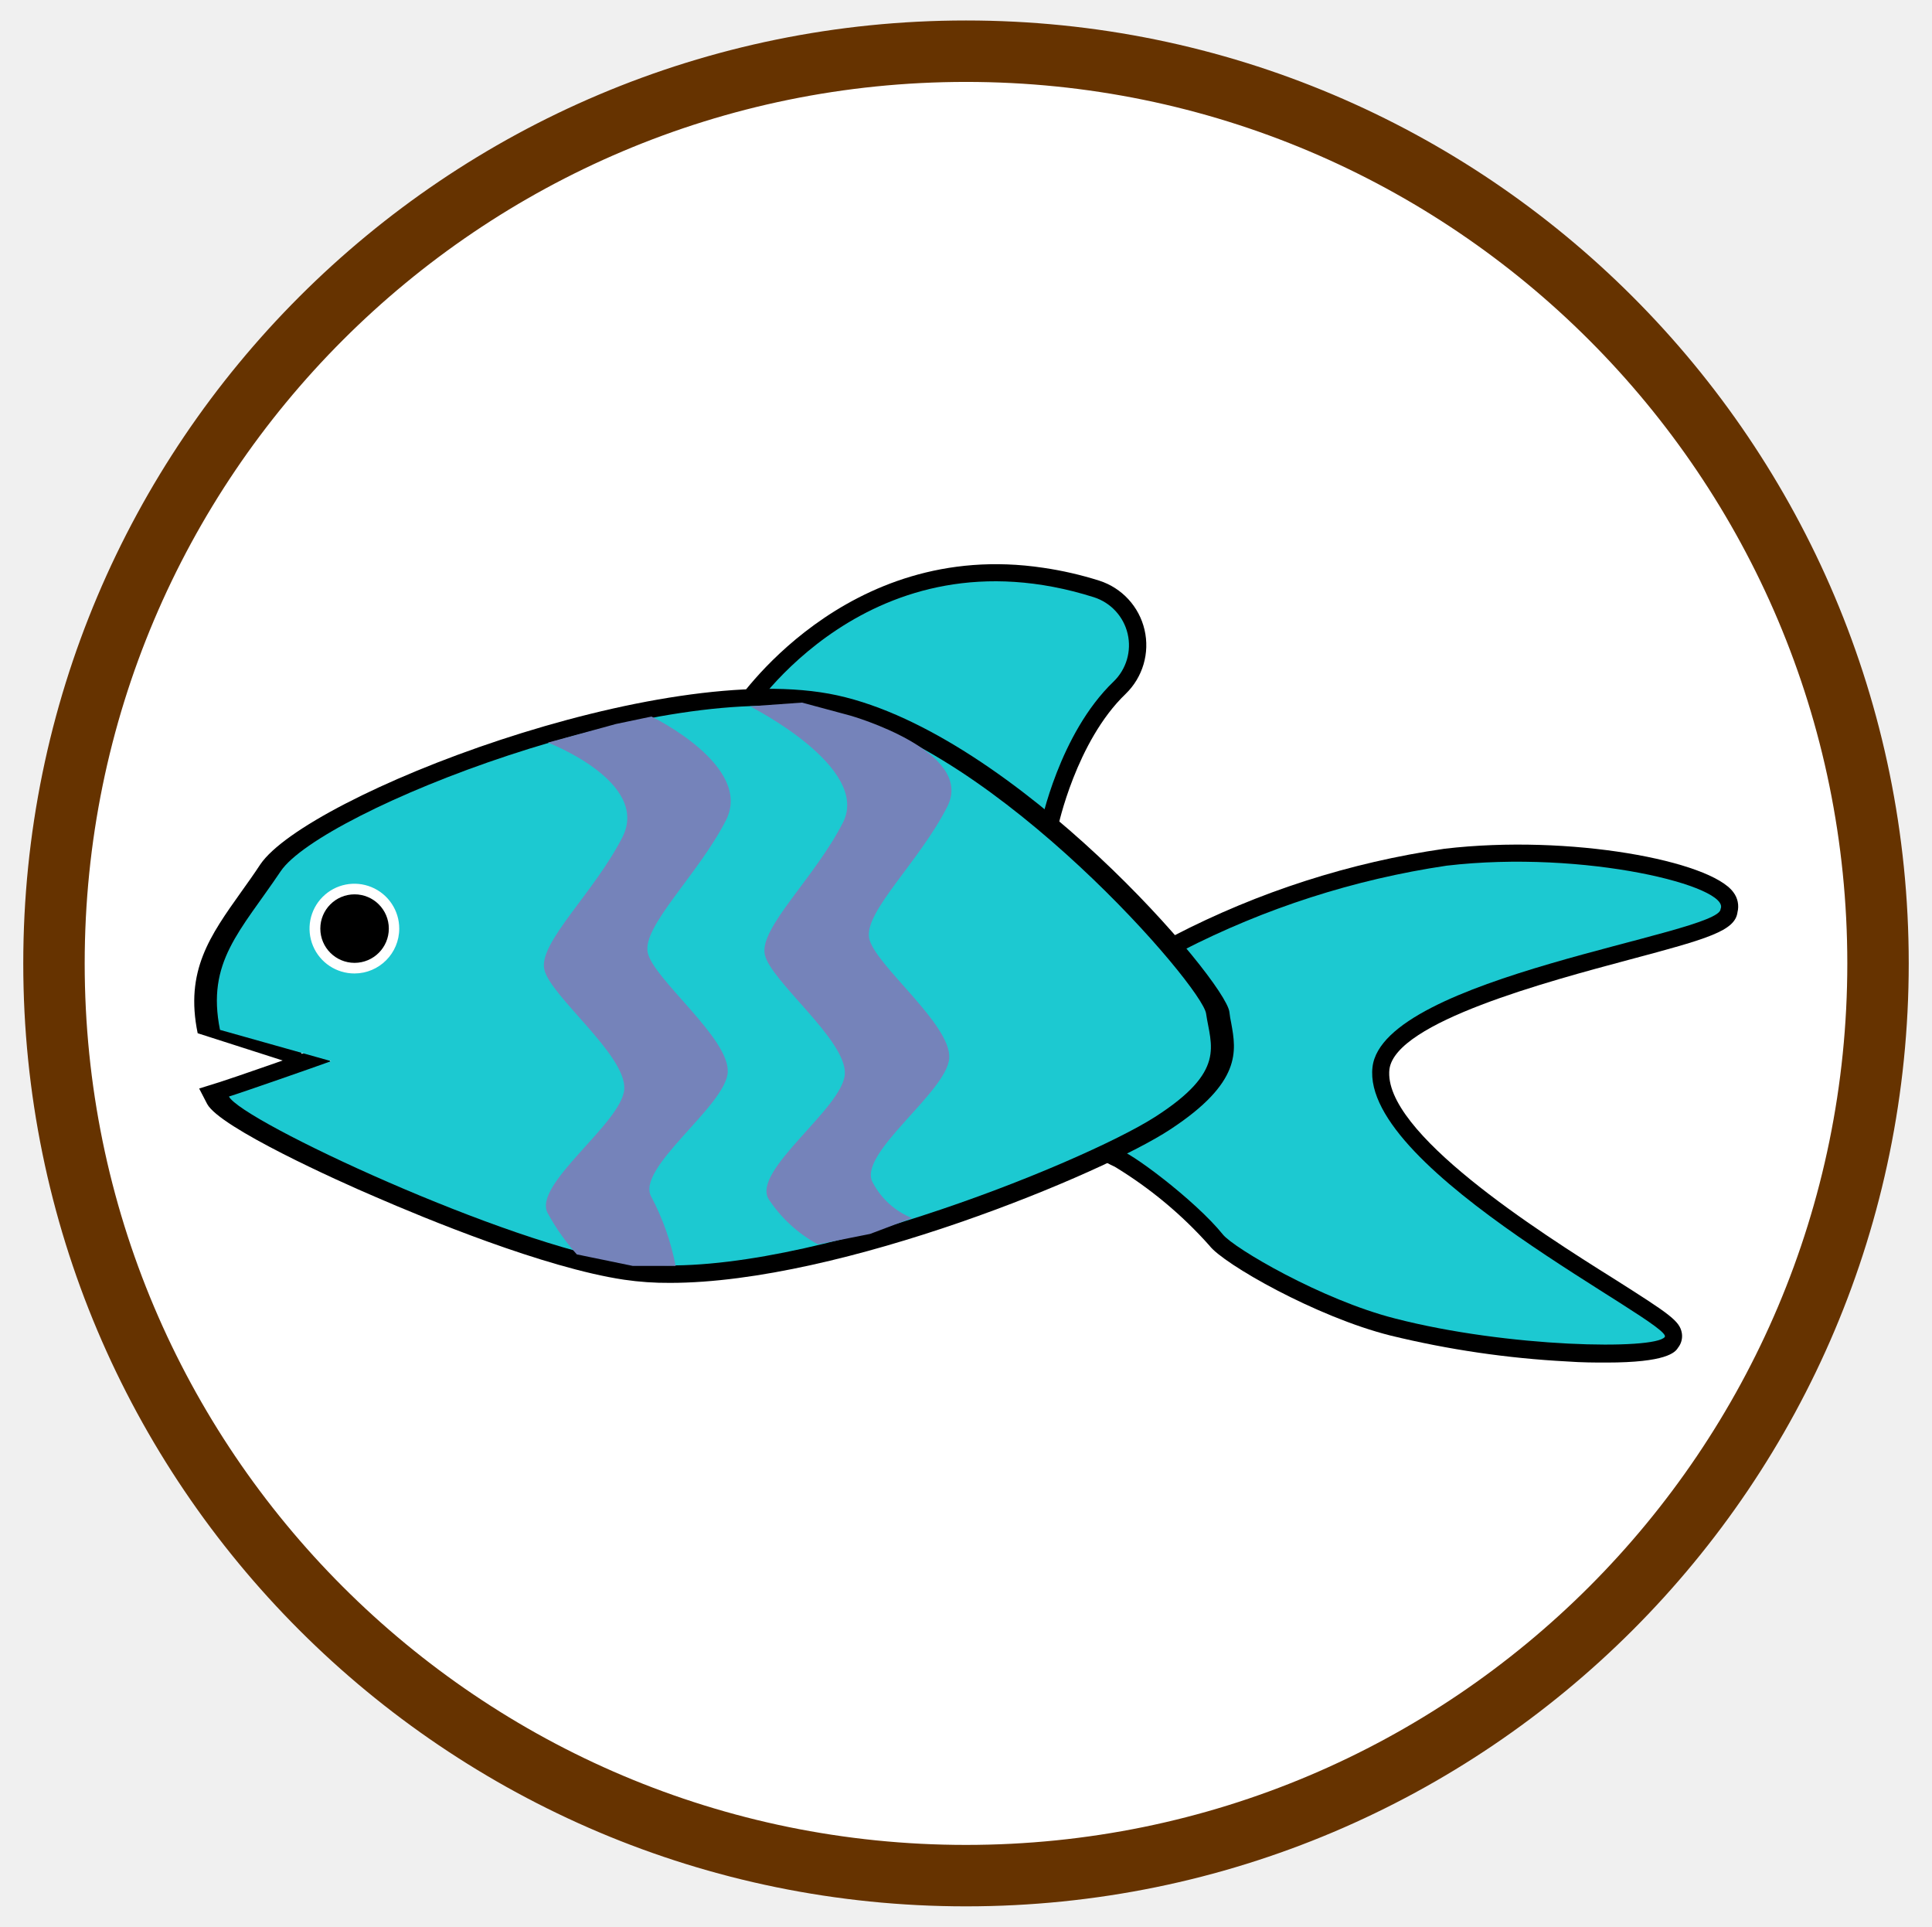
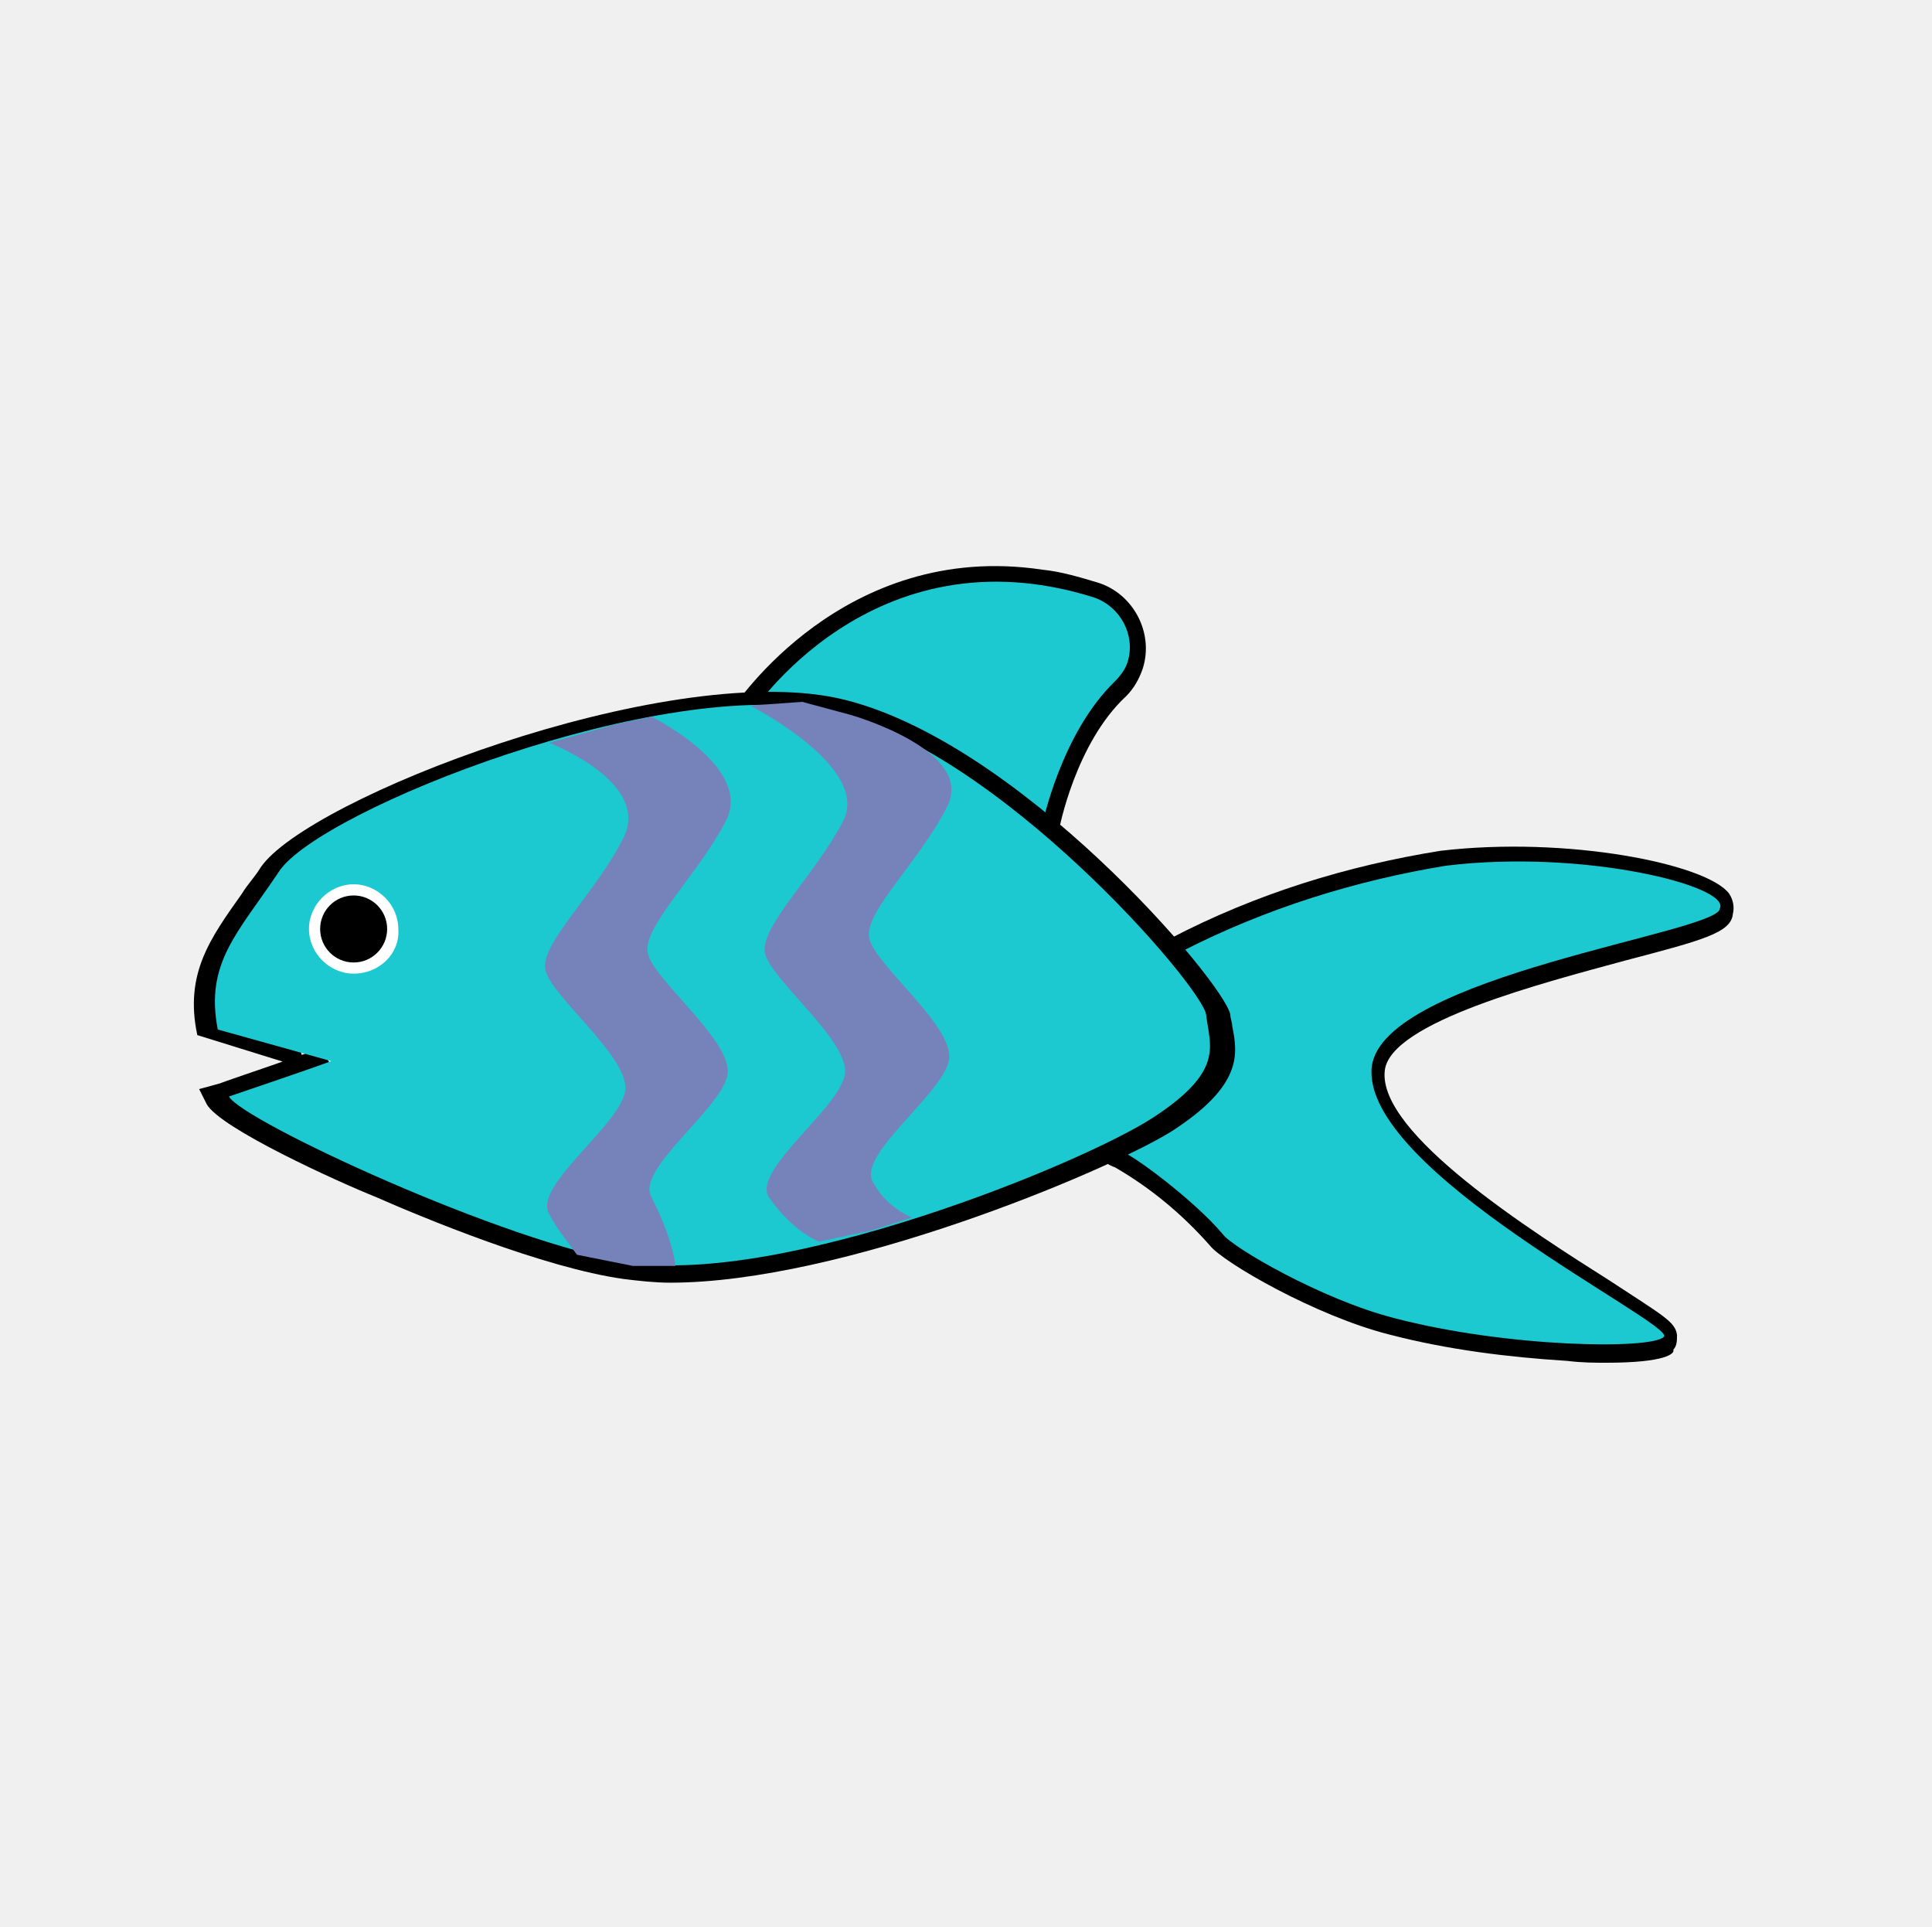
- <svg xmlns="http://www.w3.org/2000/svg" id="Layer_1" data-name="Layer 1" viewBox="0 0 103.8 103.5">
-   <defs>
-     <style>.cls-1,.cls-4{fill:#fff;}.cls-1{stroke:#630;stroke-miterlimit:10;stroke-width:3.3px;}.cls-2{fill:#1cc9d1;}.cls-3{fill:#7583ba;}</style>
-   </defs>
-   <circle class="cls-1" cx="51.9" cy="51.75" r="49" />
-   <path d="M54.93,44.54l.09-.45c0-.21,1.08-5.17,4.17-8.14a1.79,1.79,0,0,0-.69-3,17.74,17.74,0,0,0-2.74-.64C46.27,30.88,41.24,38.57,41,38.9l-.25.38-1.56-1,.25-.39c.06-.09,5.92-9,16.62-7.39a19.15,19.15,0,0,1,3,.69,3.64,3.64,0,0,1,1.42,6.08c-2.66,2.55-3.64,7.13-3.64,7.18l-.1.45Z" />
-   <path d="M56.37,44.37l-.9-.19c0-.2,1.05-5,4-7.9a2.25,2.25,0,0,0-.88-3.76c-11.57-3.66-17.74,5.73-18,6.13l-.78-.5c.07-.1,6.79-10.38,19-6.51A3.18,3.18,0,0,1,60.15,37C57.37,39.62,56.38,44.32,56.37,44.37Z" />
-   <path class="cls-2" d="M40.25,38.4s6.46-10.13,18.52-6.32a2.71,2.71,0,0,1,1.06,4.53c-2.93,2.81-3.91,7.67-3.91,7.67" />
-   <path d="M86.31,73.19c-.61,0-1.31,0-2.13-.06a51.38,51.38,0,0,1-9.47-1.39c-4-1-9-3.86-9.73-4.83a22.27,22.27,0,0,0-5.09-4.24,7.63,7.63,0,0,1-.92-.5l.72-1.84c.79,0,5,3.22,6.73,5.43A28,28,0,0,0,75.16,70,47.27,47.27,0,0,0,87.4,71.32l-1.63-1C79,66,72.34,61.39,72.82,57.21c.4-3.5,6.71-5.44,14.28-7.44,1.43-.38,3-.8,3.92-1.12-1.88-.8-7.37-1.91-13.2-1.23a45.06,45.06,0,0,0-13.88,4.46l-.87-1.62a45.85,45.85,0,0,1,14.54-4.67c6.75-.79,14.3.65,15.52,2.34A1.26,1.26,0,0,1,93.35,49c-.13,1-1.57,1.42-5.78,2.54C83.16,52.72,75,54.89,74.65,57.43c-.39,3.37,8,8.72,12.11,11.29,2.93,1.86,3.49,2.23,3.6,2.89a1,1,0,0,1-.21.79C90,72.65,89.51,73.19,86.31,73.19Z" />
-   <path class="cls-2" d="M63.51,51.07A45.78,45.78,0,0,1,77.72,46.5c7.44-.87,15.29,1.12,14.72,2.33,0,1.35-18.14,3.63-18.7,8.49-.65,5.6,16.26,13.8,15.7,14.5s-8.43.57-14.5-1c-3.93-1-8.66-3.78-9.24-4.51-1.49-1.85-5.12-4.55-5.61-4.55" />
-   <path d="M36,68.91a16.15,16.15,0,0,1-2.47-.17c-4.3-.64-10.76-3.32-13.34-4.44-2-.85-8.38-3.73-9.06-5l-.43-.83,1.12-.35c.53-.16,4.66-1.6,5.41-1.88l1.11,1.65c-.48.18-2.47.88-3.95,1.39,3.37,2,14.23,6.9,19.63,7.7,7.66,1.14,23.45-5.22,27.2-7.68,2.86-1.87,2.7-2.75,2.45-4.07,0-.23-.08-.45-.11-.69-.46-1.62-11.21-13.65-19.28-15.42-8.52-1.86-26.2,5.34-28.09,8.14-.35.53-.7,1-1,1.48-1.61,2.25.64,5.85,1.2,8.61l-5.77-1.85c-.69-3.35.66-5.23,2.36-7.62.32-.45.66-.92,1-1.44,2.49-3.7,21.62-11.14,31-9.09,9.58,2.1,20.84,15.3,21.07,17a6,6,0,0,0,.1.61c.27,1.49.58,3.18-3.28,5.71C59.34,63,45.22,68.91,36,68.91Z" />
-   <path class="cls-2" d="M17.79,57c-.76.28-4.92,1.73-5.49,1.9.67,1.31,14.89,7.94,21.48,8.92C42,69.06,58.19,62.47,62.05,60s3-3.83,2.75-5.55c-.19-1.46-11.24-14.26-20.17-16.21S17.26,43.56,15.08,46.8s-4,4.86-3.26,8.52" />
-   <path class="cls-3" d="M36.3,68a13.41,13.41,0,0,0-1.3-3.7c-.9-1.53,4-4.89,4.1-6.71s-4-5-4.3-6.42S37.5,47,39,44.07s-4-5.58-4-5.58l-1.91.4-3.65,1s5.51,2.11,4,5.08-4.5,5.66-4.2,7.09,4.4,4.6,4.3,6.43-5,5.17-4.1,6.7a11.71,11.71,0,0,0,1.55,2.19L34,68Z" />
-   <path class="cls-3" d="M49,65.43a4.12,4.12,0,0,1-2.1-1.89c-.91-1.53,4-4.89,4.1-6.71s-4-5-4.3-6.42,2.7-4.12,4.2-7.09-5.21-4.88-5.21-4.88l-2.6-.7-2.8.2s6.51,3.27,5,6.24-4.5,5.66-4.2,7.09,4.4,4.6,4.3,6.42-5,5.18-4.1,6.71a7.35,7.35,0,0,0,2.65,2.44l2.81-.56Z" />
-   <path class="cls-4" d="M19.05,52.29a2.41,2.41,0,1,1,2.4-2.41A2.41,2.41,0,0,1,19.05,52.29Z" />
-   <circle cx="19.05" cy="49.88" r="1.84" />
+ <svg xmlns="http://www.w3.org/2000/svg" version="1.1" id="Layer_1" x="0px" y="0px" viewBox="0 0 103.8 103.5" style="enable-background:new 0 0 103.8 103.5;" xml:space="preserve">
+   <style type="text/css">
+ 	.st0{fill:#1CC9D1;}
+ 	.st1{fill:#7583BA;}
+ 	.st2{fill:#FFFFFF;}
+ </style>
+   <path d="M54.9,44.5l0.1-0.5c0-0.2,1.1-5.2,4.2-8.1c0.7-0.7,0.7-1.8,0.1-2.5C59,33.2,58.8,33,58.5,33c-0.9-0.3-1.8-0.5-2.7-0.6  c-9.5-1.4-14.5,6.3-14.8,6.6l-0.3,0.4l-1.6-1l0.3-0.4c0.1-0.1,5.9-9,16.6-7.4c1,0.1,2,0.4,3,0.7c1.9,0.6,3,2.7,2.4,4.6  c-0.2,0.6-0.5,1.1-0.9,1.5c-2.7,2.5-3.6,7.1-3.6,7.2l-0.1,0.5L54.9,44.5z" />
+   <path d="M56.4,44.4l-0.9-0.2c0-0.2,1-5,4-7.9c0.9-0.9,0.9-2.3,0.1-3.2c-0.3-0.3-0.6-0.5-0.9-0.6c-11.6-3.7-17.7,5.7-18,6.1l-0.8-0.5  c0.1-0.1,6.8-10.4,19-6.5c1.7,0.5,2.7,2.2,2.2,3.9c-0.2,0.5-0.5,1-0.9,1.4C57.4,39.6,56.4,44.3,56.4,44.4z" />
+   <path class="st0" d="M40.3,38.4c0,0,6.5-10.1,18.5-6.3c1.4,0.5,2.2,2,1.8,3.4c-0.1,0.4-0.4,0.8-0.7,1.1c-2.9,2.8-3.9,7.7-3.9,7.7" />
+   <path d="M86.3,73.2c-0.6,0-1.3,0-2.1-0.1c-3.2-0.2-6.4-0.6-9.5-1.4c-4-1-9-3.9-9.7-4.8c-1.5-1.7-3.2-3.1-5.1-4.2  c-0.3-0.1-0.6-0.3-0.9-0.5l0.7-1.8c0.8,0,5,3.2,6.7,5.4c2.6,1.9,5.6,3.3,8.7,4.2c4,1,8.1,1.4,12.2,1.3l-1.6-1  c-6.8-4.3-13.4-8.9-13-13.1c0.4-3.5,6.7-5.4,14.3-7.4c1.4-0.4,3-0.8,3.9-1.1c-1.9-0.8-7.4-1.9-13.2-1.2c-4.8,0.7-9.5,2.2-13.9,4.5  l-0.9-1.6c4.6-2.4,9.5-3.9,14.5-4.7c6.8-0.8,14.3,0.7,15.5,2.3c0.2,0.3,0.3,0.7,0.2,1.1c-0.1,1-1.6,1.4-5.8,2.5  c-4.4,1.2-12.6,3.3-12.9,5.9c-0.4,3.4,8,8.7,12.1,11.3c2.9,1.9,3.5,2.2,3.6,2.9c0,0.3,0,0.6-0.2,0.8C90,72.7,89.5,73.2,86.3,73.2z" />
+   <path class="st0" d="M63.5,51.1c4.5-2.3,9.3-3.8,14.2-4.6c7.4-0.9,15.3,1.1,14.7,2.3c0,1.3-18.1,3.6-18.7,8.5  C73.1,62.9,90,71.1,89.4,71.8s-8.4,0.6-14.5-1c-3.9-1-8.7-3.8-9.2-4.5c-1.5-1.8-5.1-4.5-5.6-4.5" />
+   <path d="M36,68.9c-0.8,0-1.7-0.1-2.5-0.2c-4.3-0.6-10.8-3.3-13.3-4.4c-2-0.8-8.4-3.7-9.1-5l-0.4-0.8l1.1-0.3  c0.5-0.2,4.7-1.6,5.4-1.9l1.1,1.7c-0.5,0.2-2.5,0.9-3.9,1.4c3.4,2,14.2,6.9,19.6,7.7c7.7,1.1,23.5-5.2,27.2-7.7  c2.9-1.9,2.7-2.8,2.5-4.1c0-0.2-0.1-0.5-0.1-0.7c-0.5-1.6-11.2-13.6-19.3-15.4c-8.5-1.9-26.2,5.3-28.1,8.1c-0.4,0.5-0.7,1-1,1.5  c-1.6,2.3,0.6,5.8,1.2,8.6l-5.8-1.8c-0.7-3.3,0.7-5.2,2.4-7.6c0.3-0.5,0.7-0.9,1-1.4c2.5-3.7,21.6-11.1,31-9.1  c9.6,2.1,20.8,15.3,21.1,17c0,0.2,0.1,0.4,0.1,0.6c0.3,1.5,0.6,3.2-3.3,5.7C59.3,63,45.2,68.9,36,68.9z" />
+   <path class="st0" d="M17.8,57c-0.8,0.3-4.9,1.7-5.5,1.9c0.7,1.3,14.9,7.9,21.5,8.9C42,69.1,58.2,62.5,62,60s3-3.8,2.8-5.5  C64.6,53,53.6,40.2,44.6,38.2s-27.4,5.3-29.6,8.6s-4,4.9-3.3,8.5" />
+   <path class="st1" d="M36.3,68c-0.2-1.3-0.7-2.5-1.3-3.7c-0.9-1.5,4-4.9,4.1-6.7s-4-5-4.3-6.4s2.7-4.2,4.2-7.1s-4-5.6-4-5.6l-1.9,0.4  l-3.6,1c0,0,5.5,2.1,4,5.1s-4.5,5.7-4.2,7.1s4.4,4.6,4.3,6.4s-5,5.2-4.1,6.7c0.4,0.8,1,1.5,1.5,2.2l3,0.6H36.3z" />
+   <path class="st1" d="M49,65.4c-0.9-0.4-1.6-1-2.1-1.9c-0.9-1.5,4-4.9,4.1-6.7s-4-5-4.3-6.4s2.7-4.1,4.2-7.1s-5.2-4.9-5.2-4.9  l-2.6-0.7l-2.8,0.2c0,0,6.5,3.3,5,6.2s-4.5,5.7-4.2,7.1s4.4,4.6,4.3,6.4s-5,5.2-4.1,6.7c0.7,1,1.6,1.9,2.7,2.4l2.8-0.6L49,65.4z" />
+   <path class="st2" d="M19,52.3c-1.3,0-2.4-1.1-2.4-2.4c0-1.3,1.1-2.4,2.4-2.4c1.3,0,2.4,1.1,2.4,2.4c0,0,0,0,0,0  C21.5,51.2,20.4,52.3,19,52.3z" />
+   <circle cx="19" cy="49.9" r="1.8" />
</svg>
